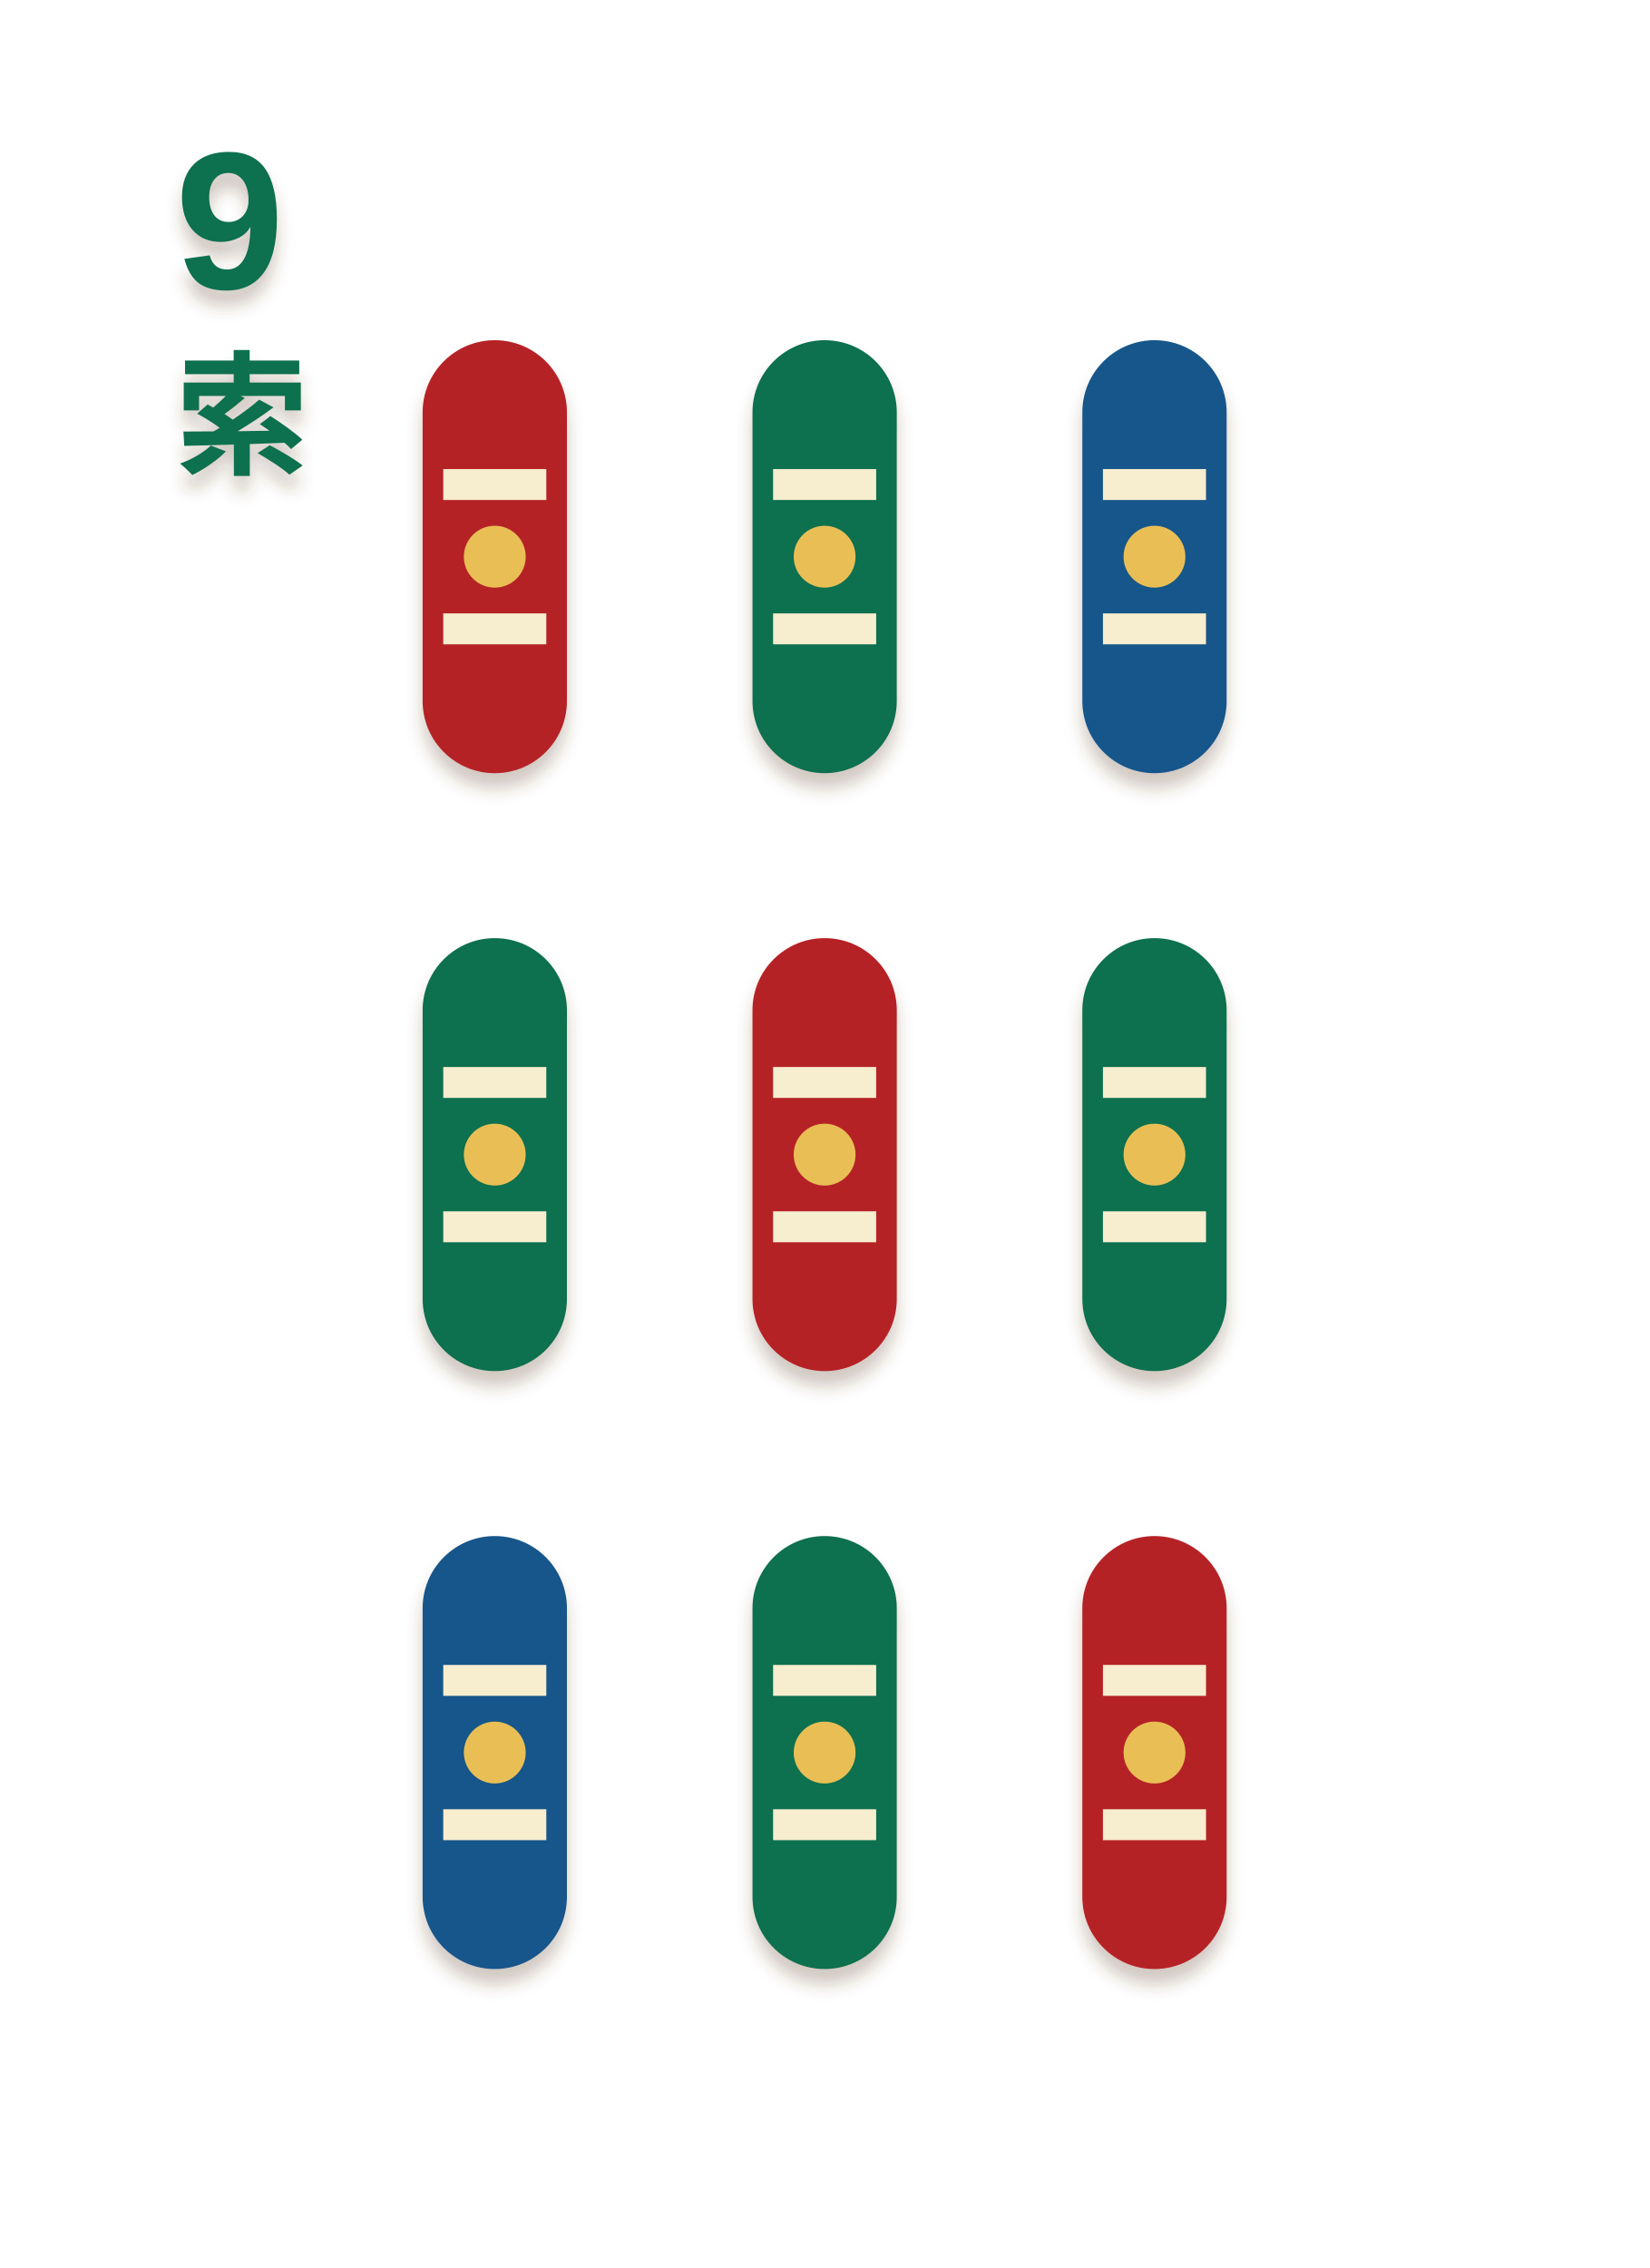
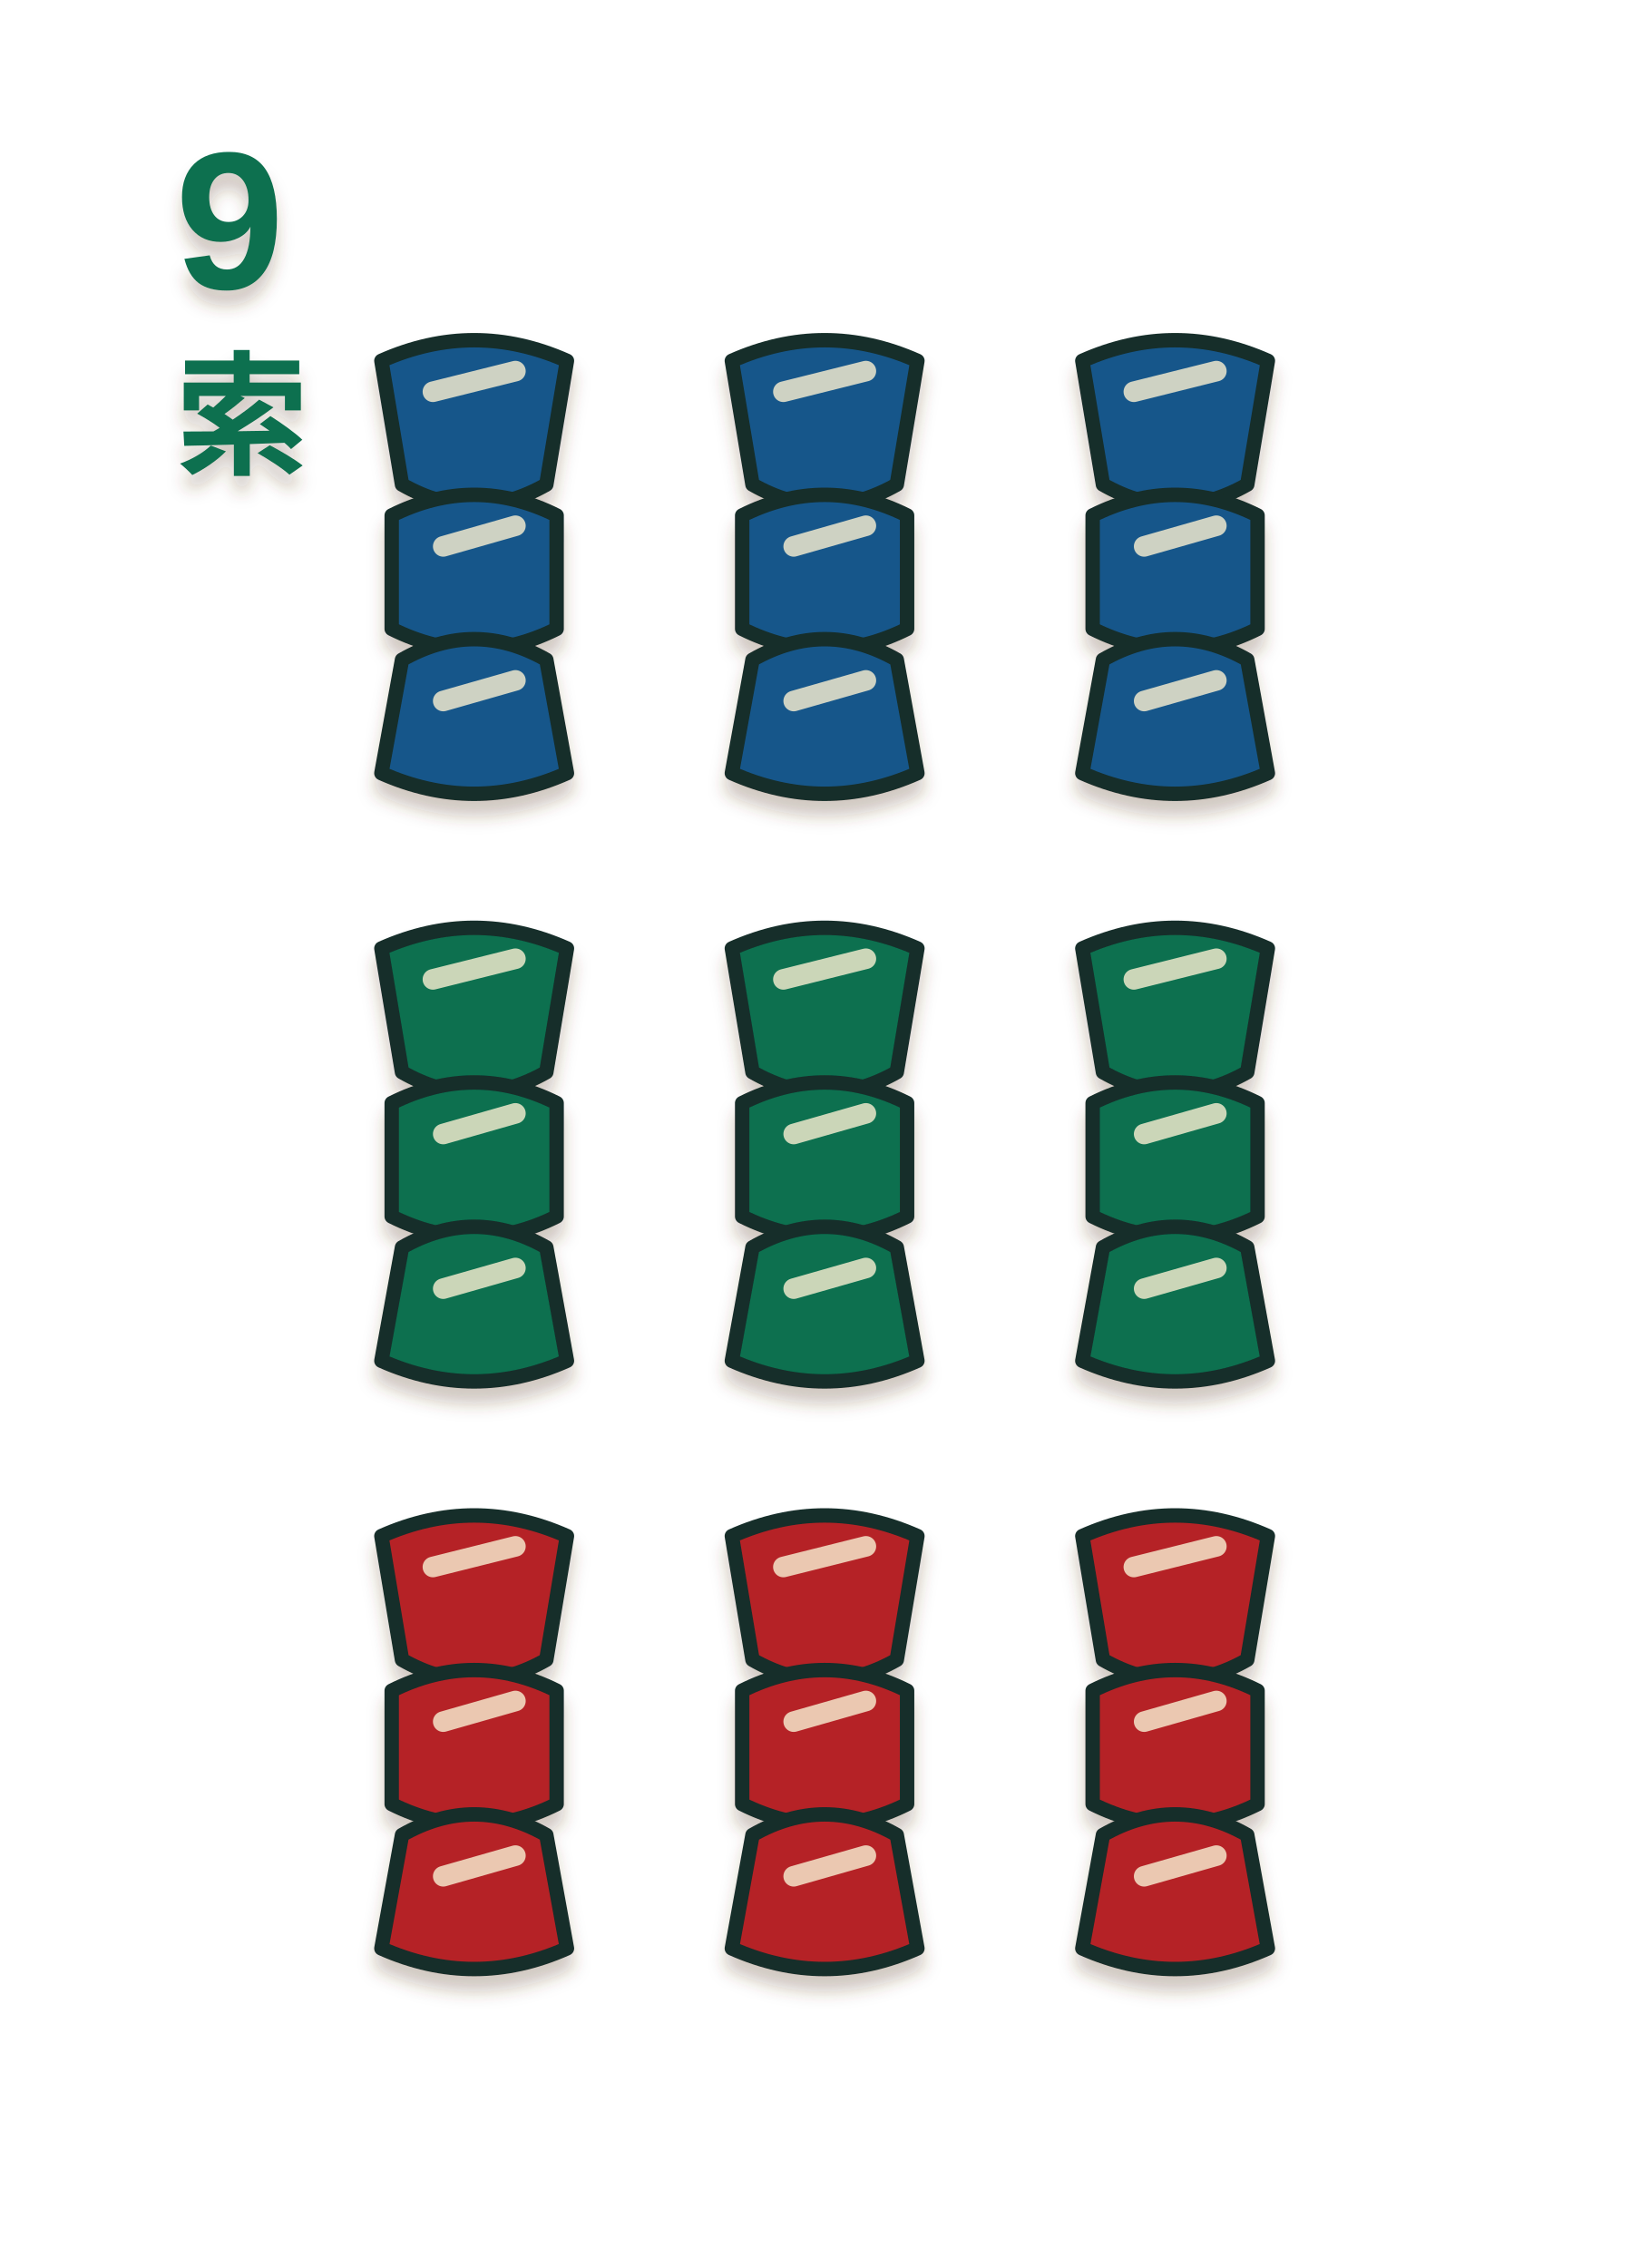
<svg xmlns="http://www.w3.org/2000/svg" viewBox="0 0 160 220">
  <defs>
    <filter id="soft">
      <feDropShadow dx="0" dy="1.5" stdDeviation=".8" flood-color="#5b3b1c" flood-opacity=".28" />
    </filter>
  </defs>
  <g filter="url(#soft)">
    <g font-family="Arial,Noto Sans TC,sans-serif" font-weight="800" fill="#08704f">
      <text x="17" y="28" font-size="19">9</text>
      <text x="17" y="45" font-size="13">索</text>
    </g>
-     <g transform="translate(48 54) scale(1)">
-       <rect x="-7" y="-21" width="14" height="42" rx="7" fill="#b52227" />
-       <path d="M-5-7H5M-5 7H5" stroke="#f7edcf" stroke-width="3" />
-       <circle r="3" fill="#e9bf55" />
+     <g transform="translate(46 55) scale(1)" stroke="#172d29" stroke-width="1.4" stroke-linejoin="round">
+       <path d="M-9-20Q0-24 9-20L7-8Q0-4-7-8Z" fill="#15568a" />
+       <path d="M-8-5Q0-9 8-5L8 6Q0 10-8 6Z" fill="#15568a" />
+       <path d="M-7 9Q0 5 7 9L9 20Q0 24-9 20Z" fill="#15568a" />
+       <path d="M-4-17L4-19M-3-2L4-4M-3 13L4 11" stroke="#f7edcf" stroke-width="2" stroke-linecap="round" opacity=".82" />
    </g>
-     <g transform="translate(80 54) scale(1)">
-       <rect x="-7" y="-21" width="14" height="42" rx="7" fill="#08704f" />
-       <path d="M-5-7H5M-5 7H5" stroke="#f7edcf" stroke-width="3" />
-       <circle r="3" fill="#e9bf55" />
+     <g transform="translate(80 55) scale(1)" stroke="#172d29" stroke-width="1.4" stroke-linejoin="round">
+       <path d="M-9-20Q0-24 9-20L7-8Q0-4-7-8Z" fill="#15568a" />
+       <path d="M-8-5Q0-9 8-5L8 6Q0 10-8 6Z" fill="#15568a" />
+       <path d="M-7 9Q0 5 7 9L9 20Q0 24-9 20Z" fill="#15568a" />
+       <path d="M-4-17L4-19M-3-2L4-4M-3 13L4 11" stroke="#f7edcf" stroke-width="2" stroke-linecap="round" opacity=".82" />
    </g>
-     <g transform="translate(112 54) scale(1)">
-       <rect x="-7" y="-21" width="14" height="42" rx="7" fill="#15568a" />
-       <path d="M-5-7H5M-5 7H5" stroke="#f7edcf" stroke-width="3" />
-       <circle r="3" fill="#e9bf55" />
+     <g transform="translate(114 55) scale(1)" stroke="#172d29" stroke-width="1.4" stroke-linejoin="round">
+       <path d="M-9-20Q0-24 9-20L7-8Q0-4-7-8Z" fill="#15568a" />
+       <path d="M-8-5Q0-9 8-5L8 6Q0 10-8 6Z" fill="#15568a" />
+       <path d="M-7 9Q0 5 7 9L9 20Q0 24-9 20Z" fill="#15568a" />
+       <path d="M-4-17L4-19M-3-2L4-4M-3 13L4 11" stroke="#f7edcf" stroke-width="2" stroke-linecap="round" opacity=".82" />
    </g>
-     <g transform="translate(48 112) scale(1)">
-       <rect x="-7" y="-21" width="14" height="42" rx="7" fill="#08704f" />
-       <path d="M-5-7H5M-5 7H5" stroke="#f7edcf" stroke-width="3" />
-       <circle r="3" fill="#e9bf55" />
+     <g transform="translate(46 112) scale(1)" stroke="#172d29" stroke-width="1.4" stroke-linejoin="round">
+       <path d="M-9-20Q0-24 9-20L7-8Q0-4-7-8Z" fill="#08704f" />
+       <path d="M-8-5Q0-9 8-5L8 6Q0 10-8 6Z" fill="#08704f" />
+       <path d="M-7 9Q0 5 7 9L9 20Q0 24-9 20Z" fill="#08704f" />
+       <path d="M-4-17L4-19M-3-2L4-4M-3 13L4 11" stroke="#f7edcf" stroke-width="2" stroke-linecap="round" opacity=".82" />
    </g>
-     <g transform="translate(80 112) scale(1)">
-       <rect x="-7" y="-21" width="14" height="42" rx="7" fill="#b52227" />
-       <path d="M-5-7H5M-5 7H5" stroke="#f7edcf" stroke-width="3" />
-       <circle r="3" fill="#e9bf55" />
+     <g transform="translate(80 112) scale(1)" stroke="#172d29" stroke-width="1.4" stroke-linejoin="round">
+       <path d="M-9-20Q0-24 9-20L7-8Q0-4-7-8Z" fill="#08704f" />
+       <path d="M-8-5Q0-9 8-5L8 6Q0 10-8 6Z" fill="#08704f" />
+       <path d="M-7 9Q0 5 7 9L9 20Q0 24-9 20Z" fill="#08704f" />
+       <path d="M-4-17L4-19M-3-2L4-4M-3 13L4 11" stroke="#f7edcf" stroke-width="2" stroke-linecap="round" opacity=".82" />
    </g>
-     <g transform="translate(112 112) scale(1)">
-       <rect x="-7" y="-21" width="14" height="42" rx="7" fill="#08704f" />
-       <path d="M-5-7H5M-5 7H5" stroke="#f7edcf" stroke-width="3" />
-       <circle r="3" fill="#e9bf55" />
+     <g transform="translate(114 112) scale(1)" stroke="#172d29" stroke-width="1.4" stroke-linejoin="round">
+       <path d="M-9-20Q0-24 9-20L7-8Q0-4-7-8Z" fill="#08704f" />
+       <path d="M-8-5Q0-9 8-5L8 6Q0 10-8 6Z" fill="#08704f" />
+       <path d="M-7 9Q0 5 7 9L9 20Q0 24-9 20Z" fill="#08704f" />
+       <path d="M-4-17L4-19M-3-2L4-4M-3 13L4 11" stroke="#f7edcf" stroke-width="2" stroke-linecap="round" opacity=".82" />
    </g>
-     <g transform="translate(48 170) scale(1)">
-       <rect x="-7" y="-21" width="14" height="42" rx="7" fill="#15568a" />
-       <path d="M-5-7H5M-5 7H5" stroke="#f7edcf" stroke-width="3" />
-       <circle r="3" fill="#e9bf55" />
+     <g transform="translate(46 169) scale(1)" stroke="#172d29" stroke-width="1.4" stroke-linejoin="round">
+       <path d="M-9-20Q0-24 9-20L7-8Q0-4-7-8Z" fill="#b52227" />
+       <path d="M-8-5Q0-9 8-5L8 6Q0 10-8 6Z" fill="#b52227" />
+       <path d="M-7 9Q0 5 7 9L9 20Q0 24-9 20Z" fill="#b52227" />
+       <path d="M-4-17L4-19M-3-2L4-4M-3 13L4 11" stroke="#f7edcf" stroke-width="2" stroke-linecap="round" opacity=".82" />
    </g>
-     <g transform="translate(80 170) scale(1)">
-       <rect x="-7" y="-21" width="14" height="42" rx="7" fill="#08704f" />
-       <path d="M-5-7H5M-5 7H5" stroke="#f7edcf" stroke-width="3" />
-       <circle r="3" fill="#e9bf55" />
+     <g transform="translate(80 169) scale(1)" stroke="#172d29" stroke-width="1.4" stroke-linejoin="round">
+       <path d="M-9-20Q0-24 9-20L7-8Q0-4-7-8Z" fill="#b52227" />
+       <path d="M-8-5Q0-9 8-5L8 6Q0 10-8 6Z" fill="#b52227" />
+       <path d="M-7 9Q0 5 7 9L9 20Q0 24-9 20Z" fill="#b52227" />
+       <path d="M-4-17L4-19M-3-2L4-4M-3 13L4 11" stroke="#f7edcf" stroke-width="2" stroke-linecap="round" opacity=".82" />
    </g>
-     <g transform="translate(112 170) scale(1)">
-       <rect x="-7" y="-21" width="14" height="42" rx="7" fill="#b52227" />
-       <path d="M-5-7H5M-5 7H5" stroke="#f7edcf" stroke-width="3" />
-       <circle r="3" fill="#e9bf55" />
+     <g transform="translate(114 169) scale(1)" stroke="#172d29" stroke-width="1.4" stroke-linejoin="round">
+       <path d="M-9-20Q0-24 9-20L7-8Q0-4-7-8Z" fill="#b52227" />
+       <path d="M-8-5Q0-9 8-5L8 6Q0 10-8 6Z" fill="#b52227" />
+       <path d="M-7 9Q0 5 7 9L9 20Q0 24-9 20Z" fill="#b52227" />
+       <path d="M-4-17L4-19M-3-2L4-4M-3 13L4 11" stroke="#f7edcf" stroke-width="2" stroke-linecap="round" opacity=".82" />
    </g>
  </g>
</svg>
